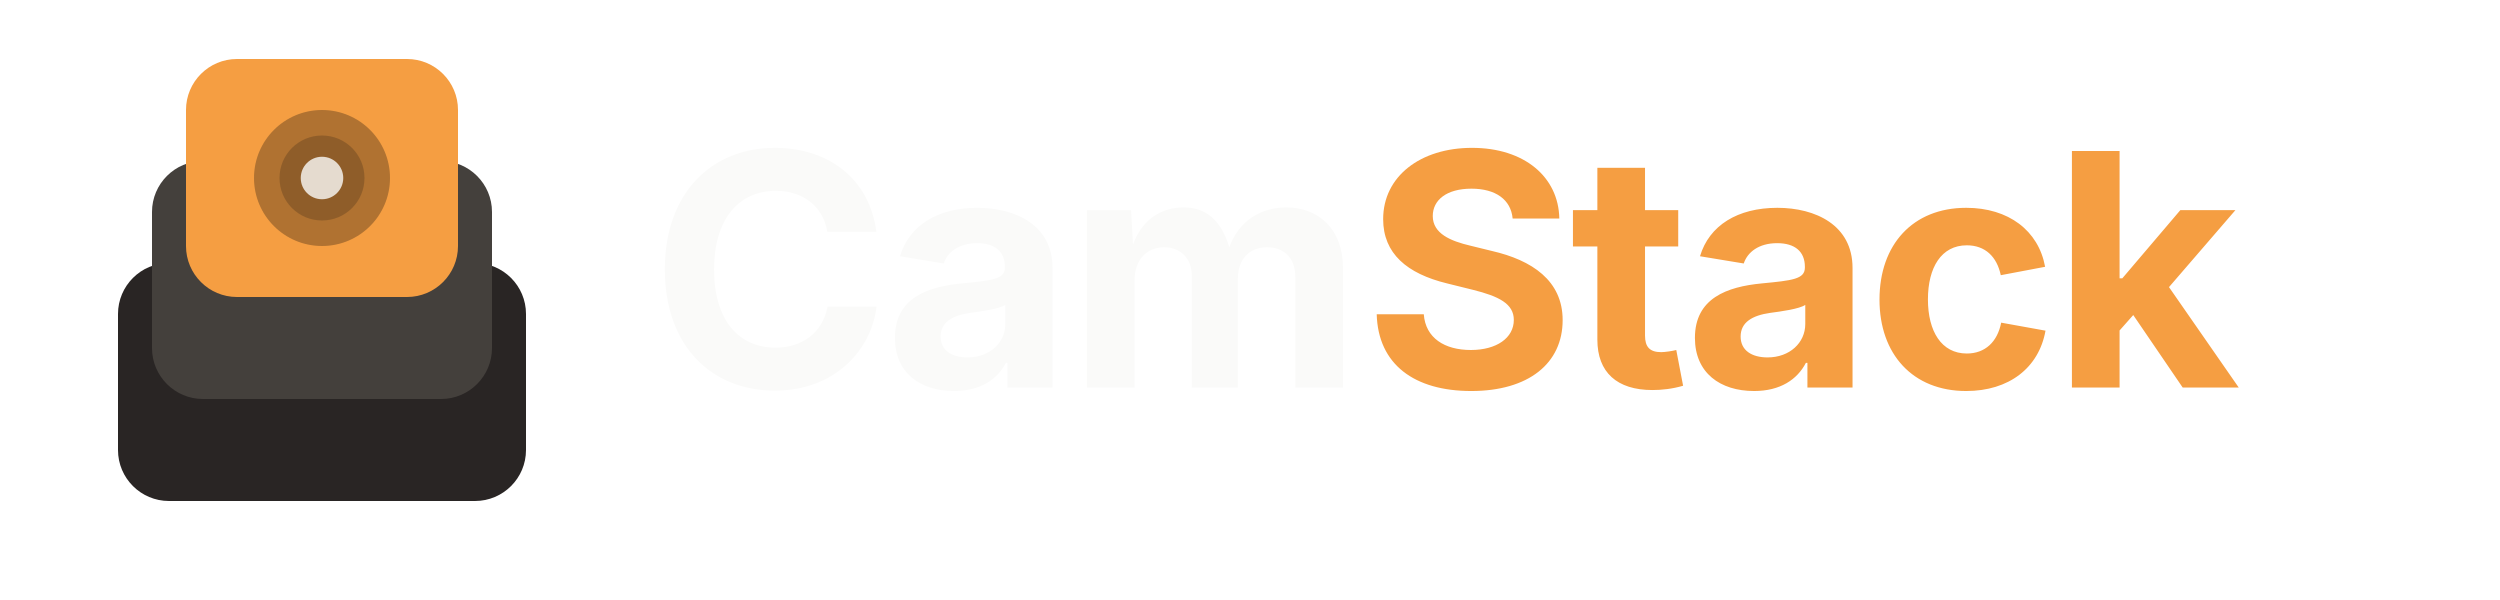
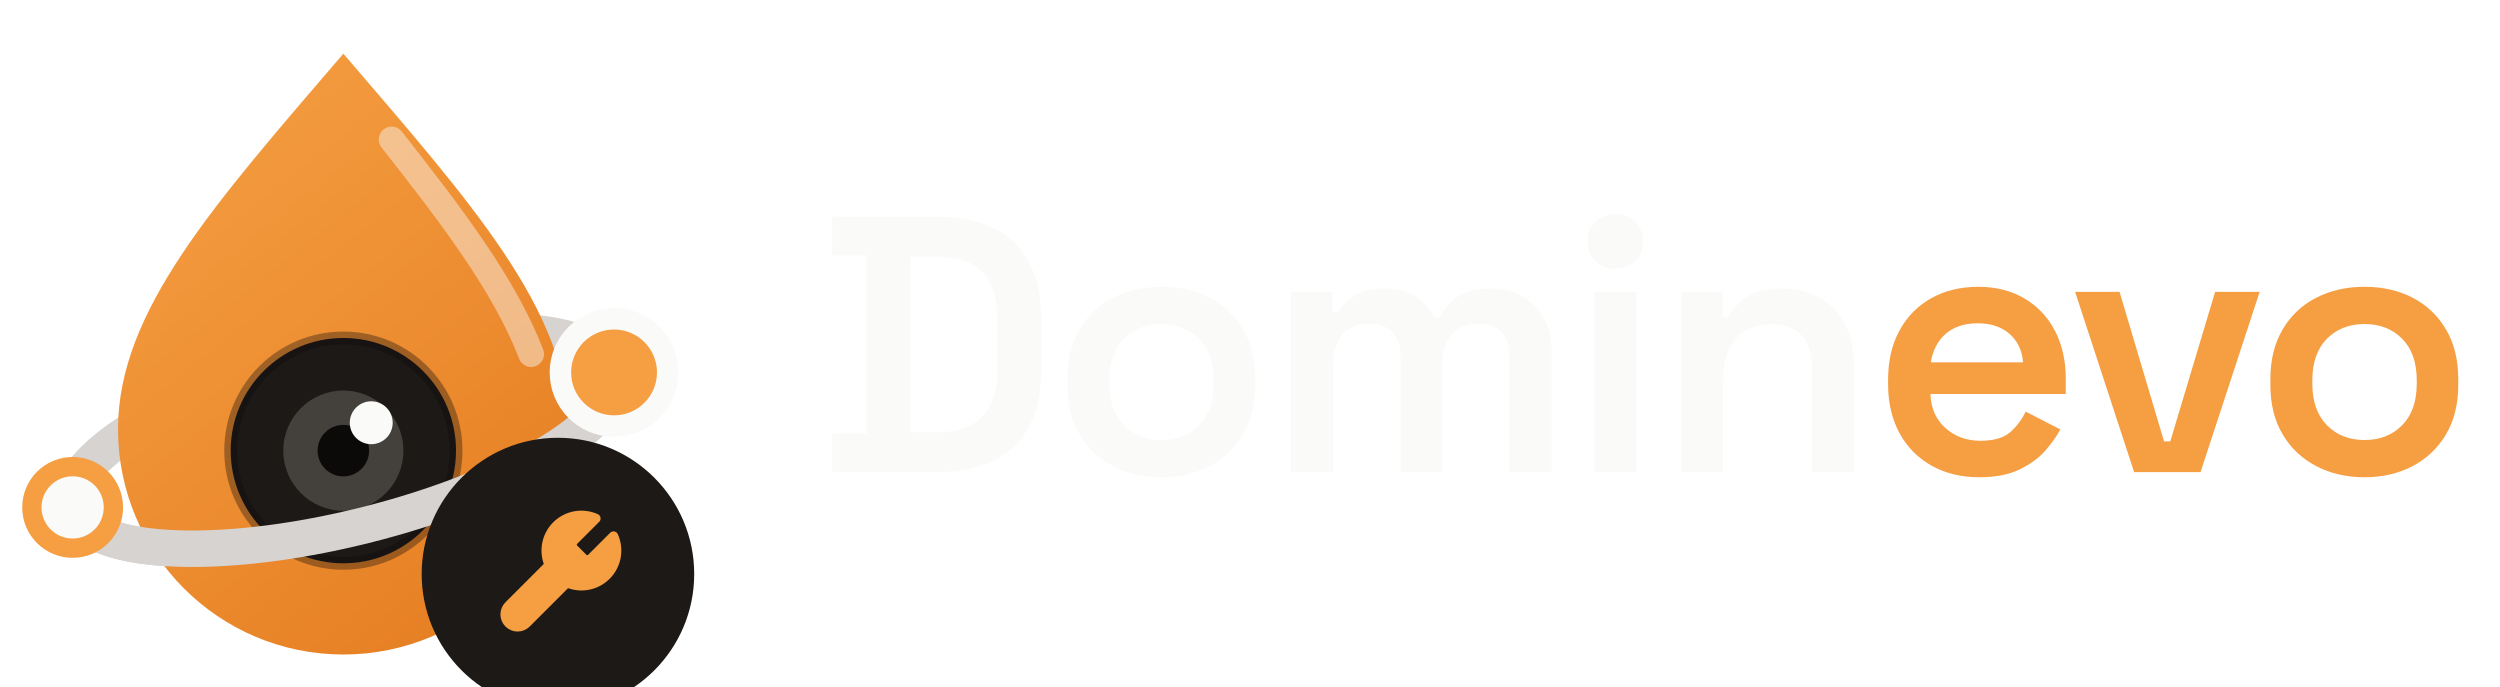
- <svg xmlns="http://www.w3.org/2000/svg" viewBox="0 0 200 48" fill="none">
-   <g transform="translate(4, 2) scale(0.68)">
-     <rect x="8" y="28" width="48" height="28" rx="6" fill="#292524" />
-     <rect x="12" y="16" width="40" height="28" rx="6" fill="#44403c" />
-     <rect x="16" y="4" width="32" height="28" rx="6" fill="#f59e42" />
-     <circle cx="32" cy="18" r="8" fill="#0c0a09" opacity="0.3" />
-     <circle cx="32" cy="18" r="5" fill="#0c0a09" opacity="0.2" />
-     <circle cx="32" cy="18" r="2.5" fill="#fafaf9" opacity="0.8" />
+ <svg xmlns="http://www.w3.org/2000/svg" width="233" height="64" viewBox="0 0 233 64" fill="none">
+   <ellipse cx="32" cy="41" rx="26" ry="8.2" fill="none" stroke="#d6d3d1" stroke-width="3.4" stroke-linecap="round" transform="rotate(-14 32 41)" />
+   <defs>
+     <linearGradient id="g26" x1="0.2" y1="0" x2="0.8" y2="1">
+       <stop offset="0" stop-color="#f59e42" />
+       <stop offset="1" stop-color="#e67e22" />
+     </linearGradient>
+   </defs>
+   <path d="M32 5 C44 19 53 29 53 40 a21 21 0 0 1 -42 0 C11 29 20 19 32 5 Z" fill="url(#g26)" />
+   <path d="M36.5 13 C42 20 47 26.5 49.5 33" stroke="#fafaf9" stroke-opacity="0.45" stroke-width="2.4" stroke-linecap="round" fill="none" />
+   <circle cx="32" cy="42" r="10.5" fill="#1c1917" />
+   <circle cx="32" cy="42" r="10.5" fill="none" stroke="#0c0a09" stroke-opacity="0.35" stroke-width="1.2" />
+   <circle cx="32" cy="42" r="5.6" fill="#44403c" />
+   <circle cx="32" cy="42" r="2.4" fill="#0c0a09" />
+   <circle cx="34.6" cy="39.4" r="2" fill="#fafaf9" />
+   <defs>
+     <clipPath id="c27">
+       <rect x="0" y="41" width="64" height="30" />
+     </clipPath>
+   </defs>
+   <g transform="rotate(-14 32 41)">
+     <ellipse cx="32" cy="41" rx="26" ry="8.2" fill="none" stroke="#d6d3d1" stroke-width="3.4" stroke-linecap="round" clip-path="url(#c27)" />
  </g>
-   <text x="52" y="31" font-family="system-ui, -apple-system, sans-serif" font-size="26" font-weight="700" letter-spacing="-0.5" fill="#fafaf9">
-     Cam<tspan fill="#f59e42">Stack</tspan>
-   </text>
+   <circle cx="57.23" cy="34.71" r="5" fill="#f59e42" stroke="#fafaf9" stroke-width="2" />
+   <circle cx="6.77" cy="47.29" r="3.8" fill="#fafaf9" stroke="#f59e42" stroke-width="1.8" />
+   <circle cx="52" cy="53.5" r="12.7" fill="#1c1917" />
+   <circle cx="52" cy="53.5" r="10.5" fill="#1c1917" />
+   <g transform="translate(45.4375 46.9375) scale(0.546875)">
+     <path d="M14.7 6.3a1 1 0 0 0 0 1.4l1.6 1.6a1 1 0 0 0 1.4 0l3.77-3.77a6 6 0 0 1-7.94 7.94l-6.91 6.91a2.12 2.12 0 0 1-3-3l6.91-6.91a6 6 0 0 1 7.94-7.94l-3.76 3.76z" fill="#f59e42" stroke="#f59e42" stroke-width="1.6" stroke-linejoin="round" />
+   </g>
+   <path d="M87.25 44L77.56 44L77.56 40.40L80.76 40.40L80.76 23.80L77.56 23.80L77.56 20.20L87.25 20.20Q92.01 20.20 94.53 22.61Q97.05 25.03 97.05 29.86L97.05 29.86L97.05 34.34Q97.05 39.17 94.53 41.59Q92.01 44 87.25 44L87.25 44ZM84.84 23.91L84.84 40.29L87.29 40.29Q90.18 40.29 91.57 38.80Q92.97 37.30 92.97 34.48L92.97 34.48L92.97 29.75Q92.97 26.86 91.57 25.38Q90.18 23.91 87.29 23.91L87.29 23.91L84.84 23.91ZM108.25 44.48L108.25 44.48Q105.73 44.48 103.74 43.44Q101.75 42.40 100.62 40.48Q99.48 38.56 99.48 35.87L99.48 35.87L99.48 35.33Q99.48 32.64 100.62 30.71Q101.75 28.77 103.74 27.75Q105.73 26.73 108.25 26.73L108.25 26.73Q110.76 26.73 112.74 27.75Q114.71 28.77 115.85 30.71Q116.99 32.64 116.99 35.33L116.99 35.33L116.99 35.87Q116.99 38.56 115.85 40.48Q114.71 42.40 112.74 43.44Q110.76 44.48 108.25 44.48ZM108.25 41.01L108.25 41.01Q110.39 41.01 111.75 39.63Q113.11 38.25 113.11 35.77L113.11 35.77L113.11 35.43Q113.11 32.95 111.75 31.57Q110.39 30.20 108.25 30.20L108.25 30.20Q106.11 30.20 104.75 31.57Q103.39 32.95 103.39 35.43L103.39 35.43L103.39 35.77Q103.39 38.25 104.75 39.63Q106.11 41.01 108.25 41.01ZM124.24 44L120.33 44L120.33 27.20L124.18 27.20L124.18 29.07L124.75 29.07Q125.20 28.22 126.23 27.56Q127.27 26.90 129.00 26.90L129.00 26.90Q130.84 26.90 131.96 27.65Q133.08 28.39 133.66 29.55L133.66 29.55L134.21 29.55Q134.78 28.39 135.87 27.65Q136.96 26.90 138.97 26.90L138.97 26.90Q140.53 26.90 141.81 27.58Q143.08 28.26 143.84 29.58Q144.61 30.91 144.61 32.88L144.61 32.88L144.61 44L140.70 44L140.70 33.15Q140.70 31.69 139.92 30.93Q139.14 30.16 137.74 30.16L137.74 30.16Q136.21 30.16 135.31 31.16Q134.41 32.17 134.41 34.04L134.41 34.04L134.41 44L130.53 44L130.53 33.15Q130.53 31.69 129.75 30.93Q128.97 30.16 127.58 30.16L127.58 30.16Q126.01 30.16 125.13 31.16Q124.24 32.17 124.24 34.04L124.24 34.04L124.24 44ZM152.51 44L148.60 44L148.60 27.20L152.51 27.20L152.51 44ZM150.54 25.06L150.54 25.06Q149.49 25.06 148.72 24.36Q147.96 23.67 147.96 22.51L147.96 22.51Q147.96 21.36 148.72 20.66Q149.49 19.96 150.54 19.96L150.54 19.96Q151.66 19.96 152.40 20.66Q153.13 21.36 153.13 22.51L153.13 22.51Q153.13 23.67 152.40 24.36Q151.66 25.06 150.54 25.06ZM160.59 44L156.68 44L156.68 27.20L160.52 27.20L160.52 29.55L161.10 29.55Q161.54 28.60 162.70 27.75Q163.85 26.90 166.20 26.90L166.20 26.90Q168.14 26.90 169.63 27.78Q171.13 28.67 171.96 30.23Q172.79 31.79 172.79 33.94L172.79 33.94L172.79 44L168.88 44L168.88 34.24Q168.88 32.20 167.88 31.20Q166.88 30.20 165.04 30.20L165.04 30.20Q162.97 30.20 161.78 31.57Q160.59 32.95 160.59 35.50L160.59 35.50L160.59 44Z" fill="#fafaf9" />
+   <path d="M184.47 44.48L184.47 44.48Q181.96 44.48 180.04 43.41Q178.11 42.33 177.04 40.38Q175.97 38.42 175.97 35.81L175.97 35.81L175.97 35.40Q175.97 32.75 177.03 30.81Q178.08 28.87 179.98 27.80Q181.89 26.73 184.37 26.73L184.37 26.73Q186.82 26.73 188.65 27.80Q190.49 28.87 191.51 30.81Q192.53 32.75 192.53 35.33L192.53 35.33L192.53 36.72L179.92 36.72Q179.98 38.70 181.31 39.89Q182.64 41.08 184.57 41.08L184.57 41.08Q186.48 41.08 187.40 40.24Q188.31 39.41 188.79 38.36L188.79 38.36L192.02 40.02Q191.54 40.94 190.64 41.98Q189.74 43.01 188.25 43.74Q186.75 44.48 184.47 44.48ZM179.95 33.77L179.95 33.77L188.55 33.77Q188.42 32.10 187.28 31.11Q186.14 30.13 184.34 30.13L184.34 30.13Q182.47 30.13 181.34 31.11Q180.22 32.10 179.95 33.77ZM205.09 44L198.90 44L193.40 27.20L197.54 27.20L201.69 41.14L202.27 41.14L206.45 27.20L210.60 27.20L205.09 44ZM220.37 44.48L220.37 44.48Q217.86 44.48 215.87 43.44Q213.88 42.40 212.74 40.48Q211.60 38.56 211.60 35.87L211.60 35.87L211.60 35.33Q211.60 32.64 212.74 30.71Q213.88 28.77 215.87 27.75Q217.86 26.73 220.37 26.73L220.37 26.73Q222.89 26.73 224.86 27.75Q226.83 28.77 227.97 30.71Q229.11 32.64 229.11 35.33L229.11 35.33L229.11 35.87Q229.11 38.56 227.97 40.48Q226.83 42.40 224.86 43.44Q222.89 44.48 220.37 44.48ZM220.37 41.01L220.37 41.01Q222.52 41.01 223.88 39.63Q225.24 38.25 225.24 35.77L225.24 35.77L225.24 35.43Q225.24 32.95 223.88 31.57Q222.52 30.20 220.37 30.20L220.37 30.20Q218.23 30.20 216.87 31.57Q215.51 32.95 215.51 35.43L215.51 35.43L215.51 35.77Q215.51 38.25 216.87 39.63Q218.23 41.01 220.37 41.01Z" fill="#f59e42" />
</svg>
